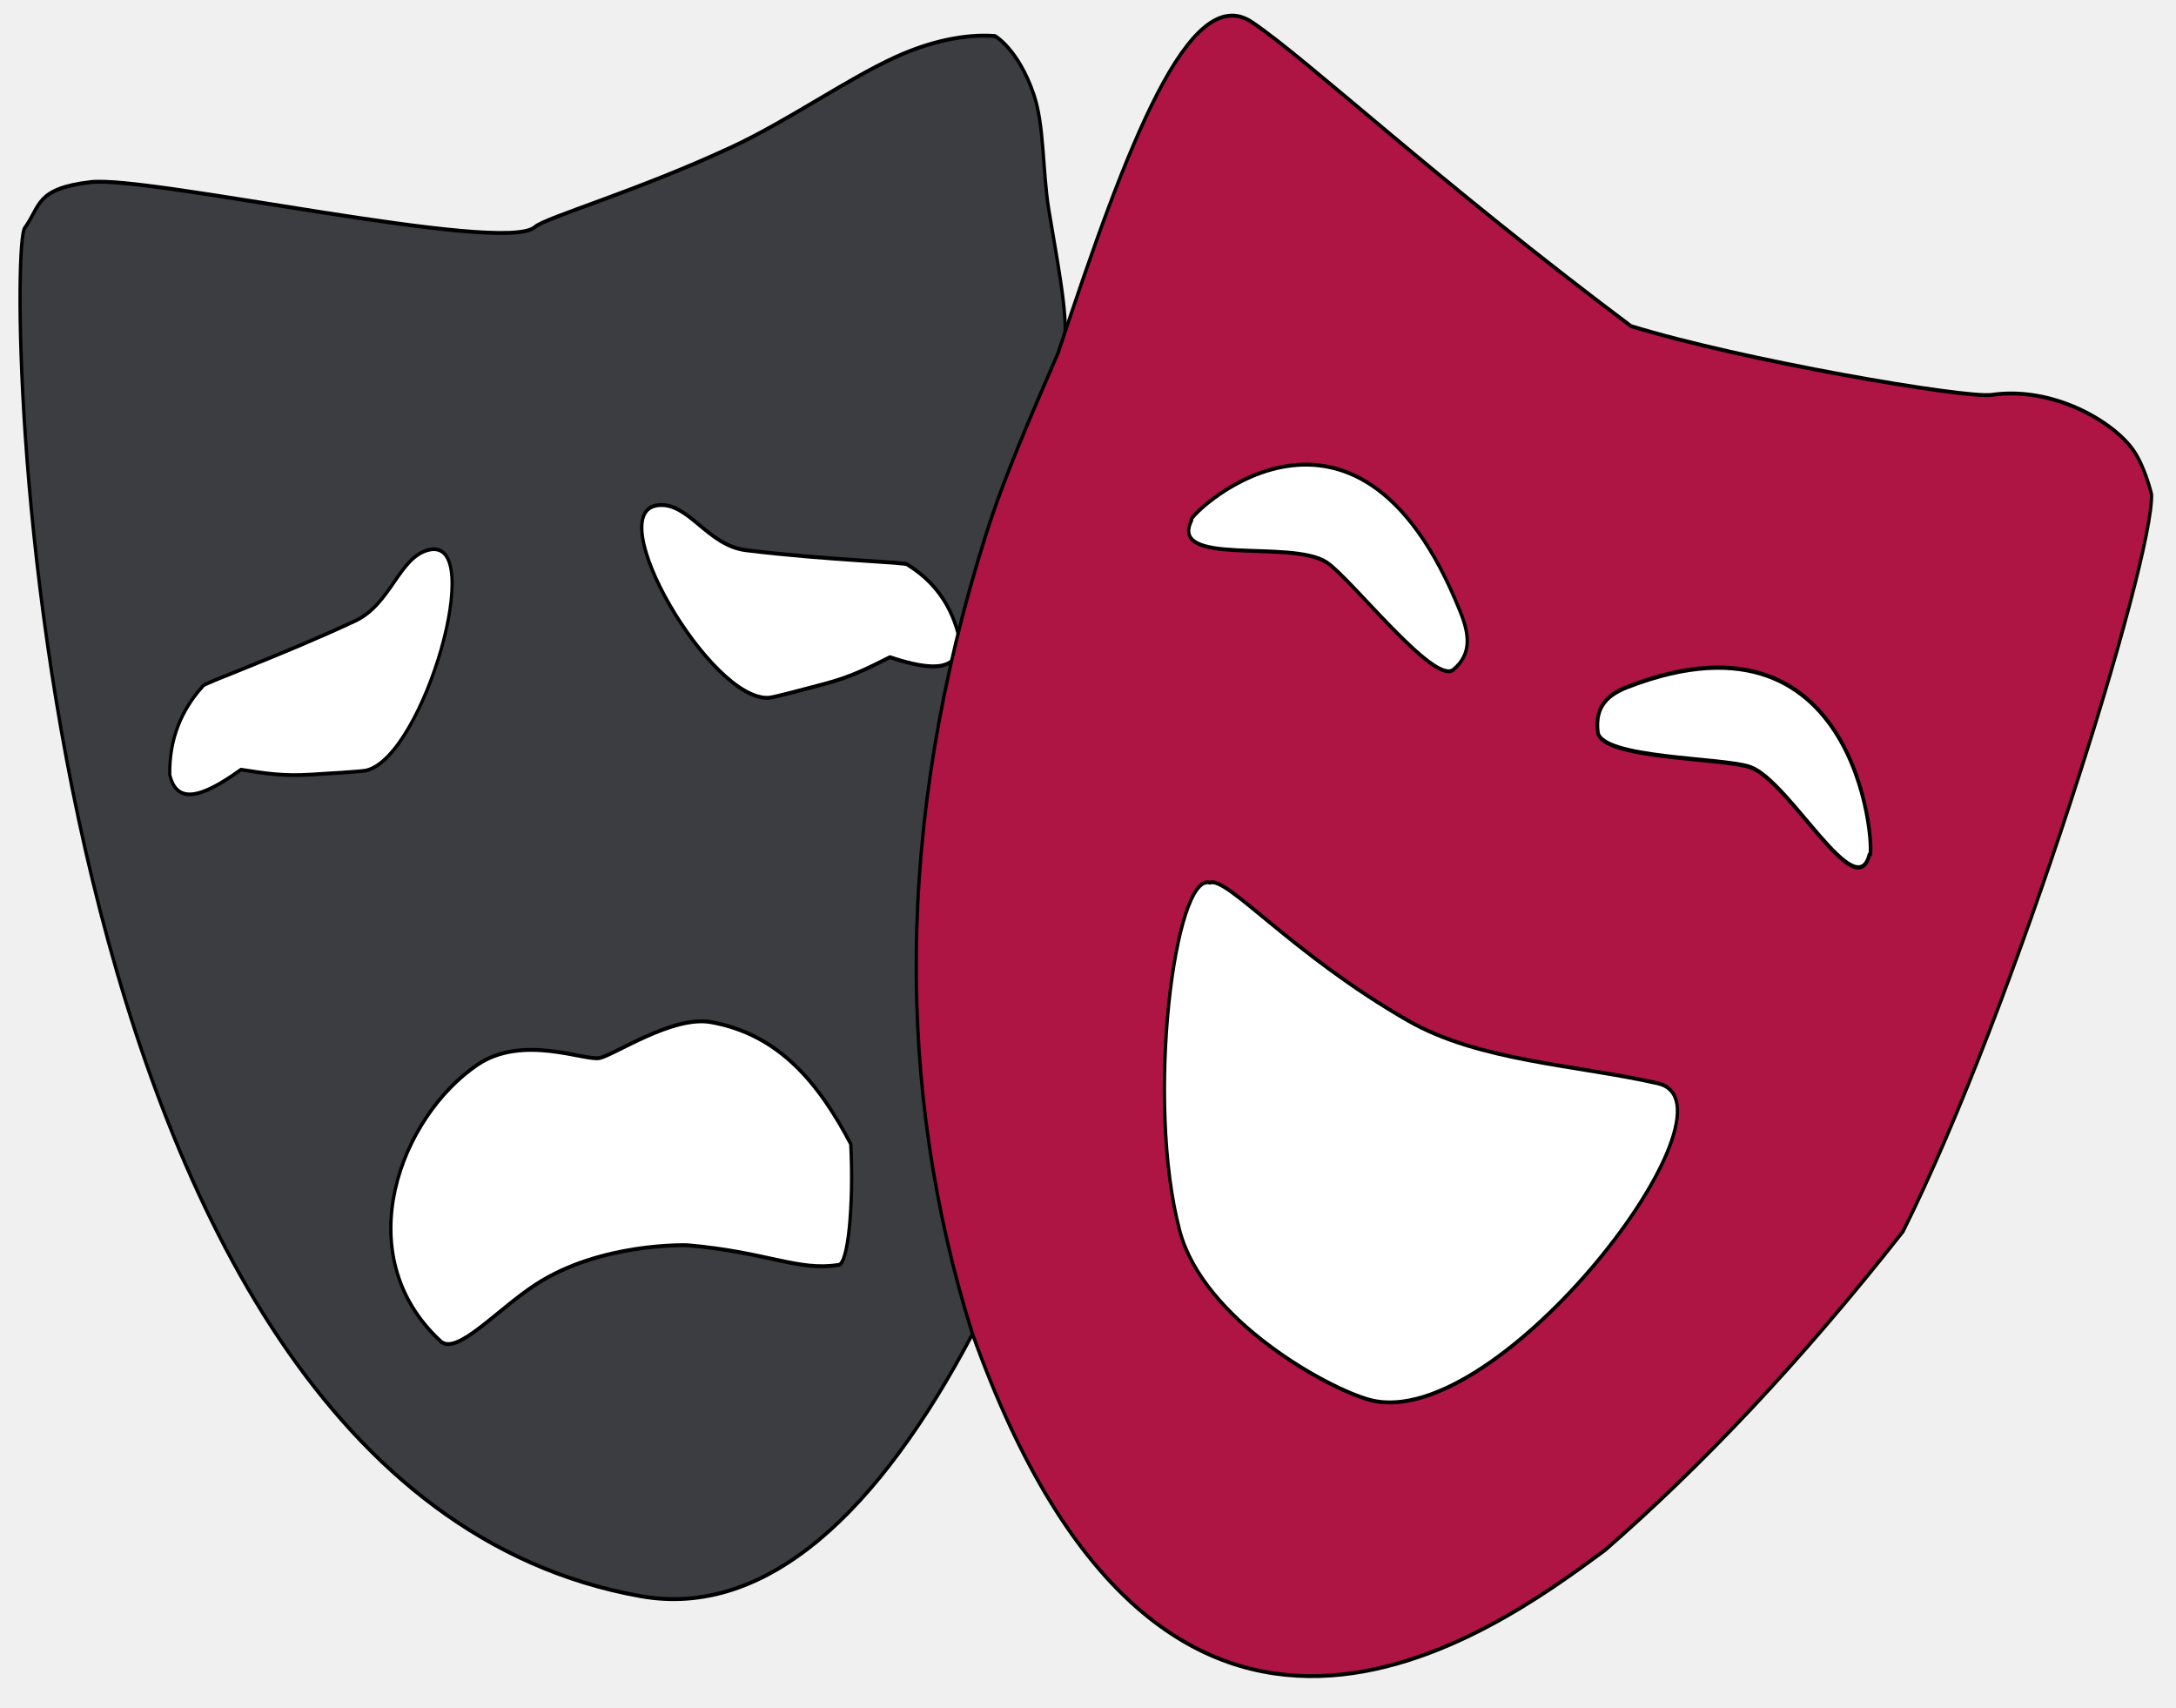
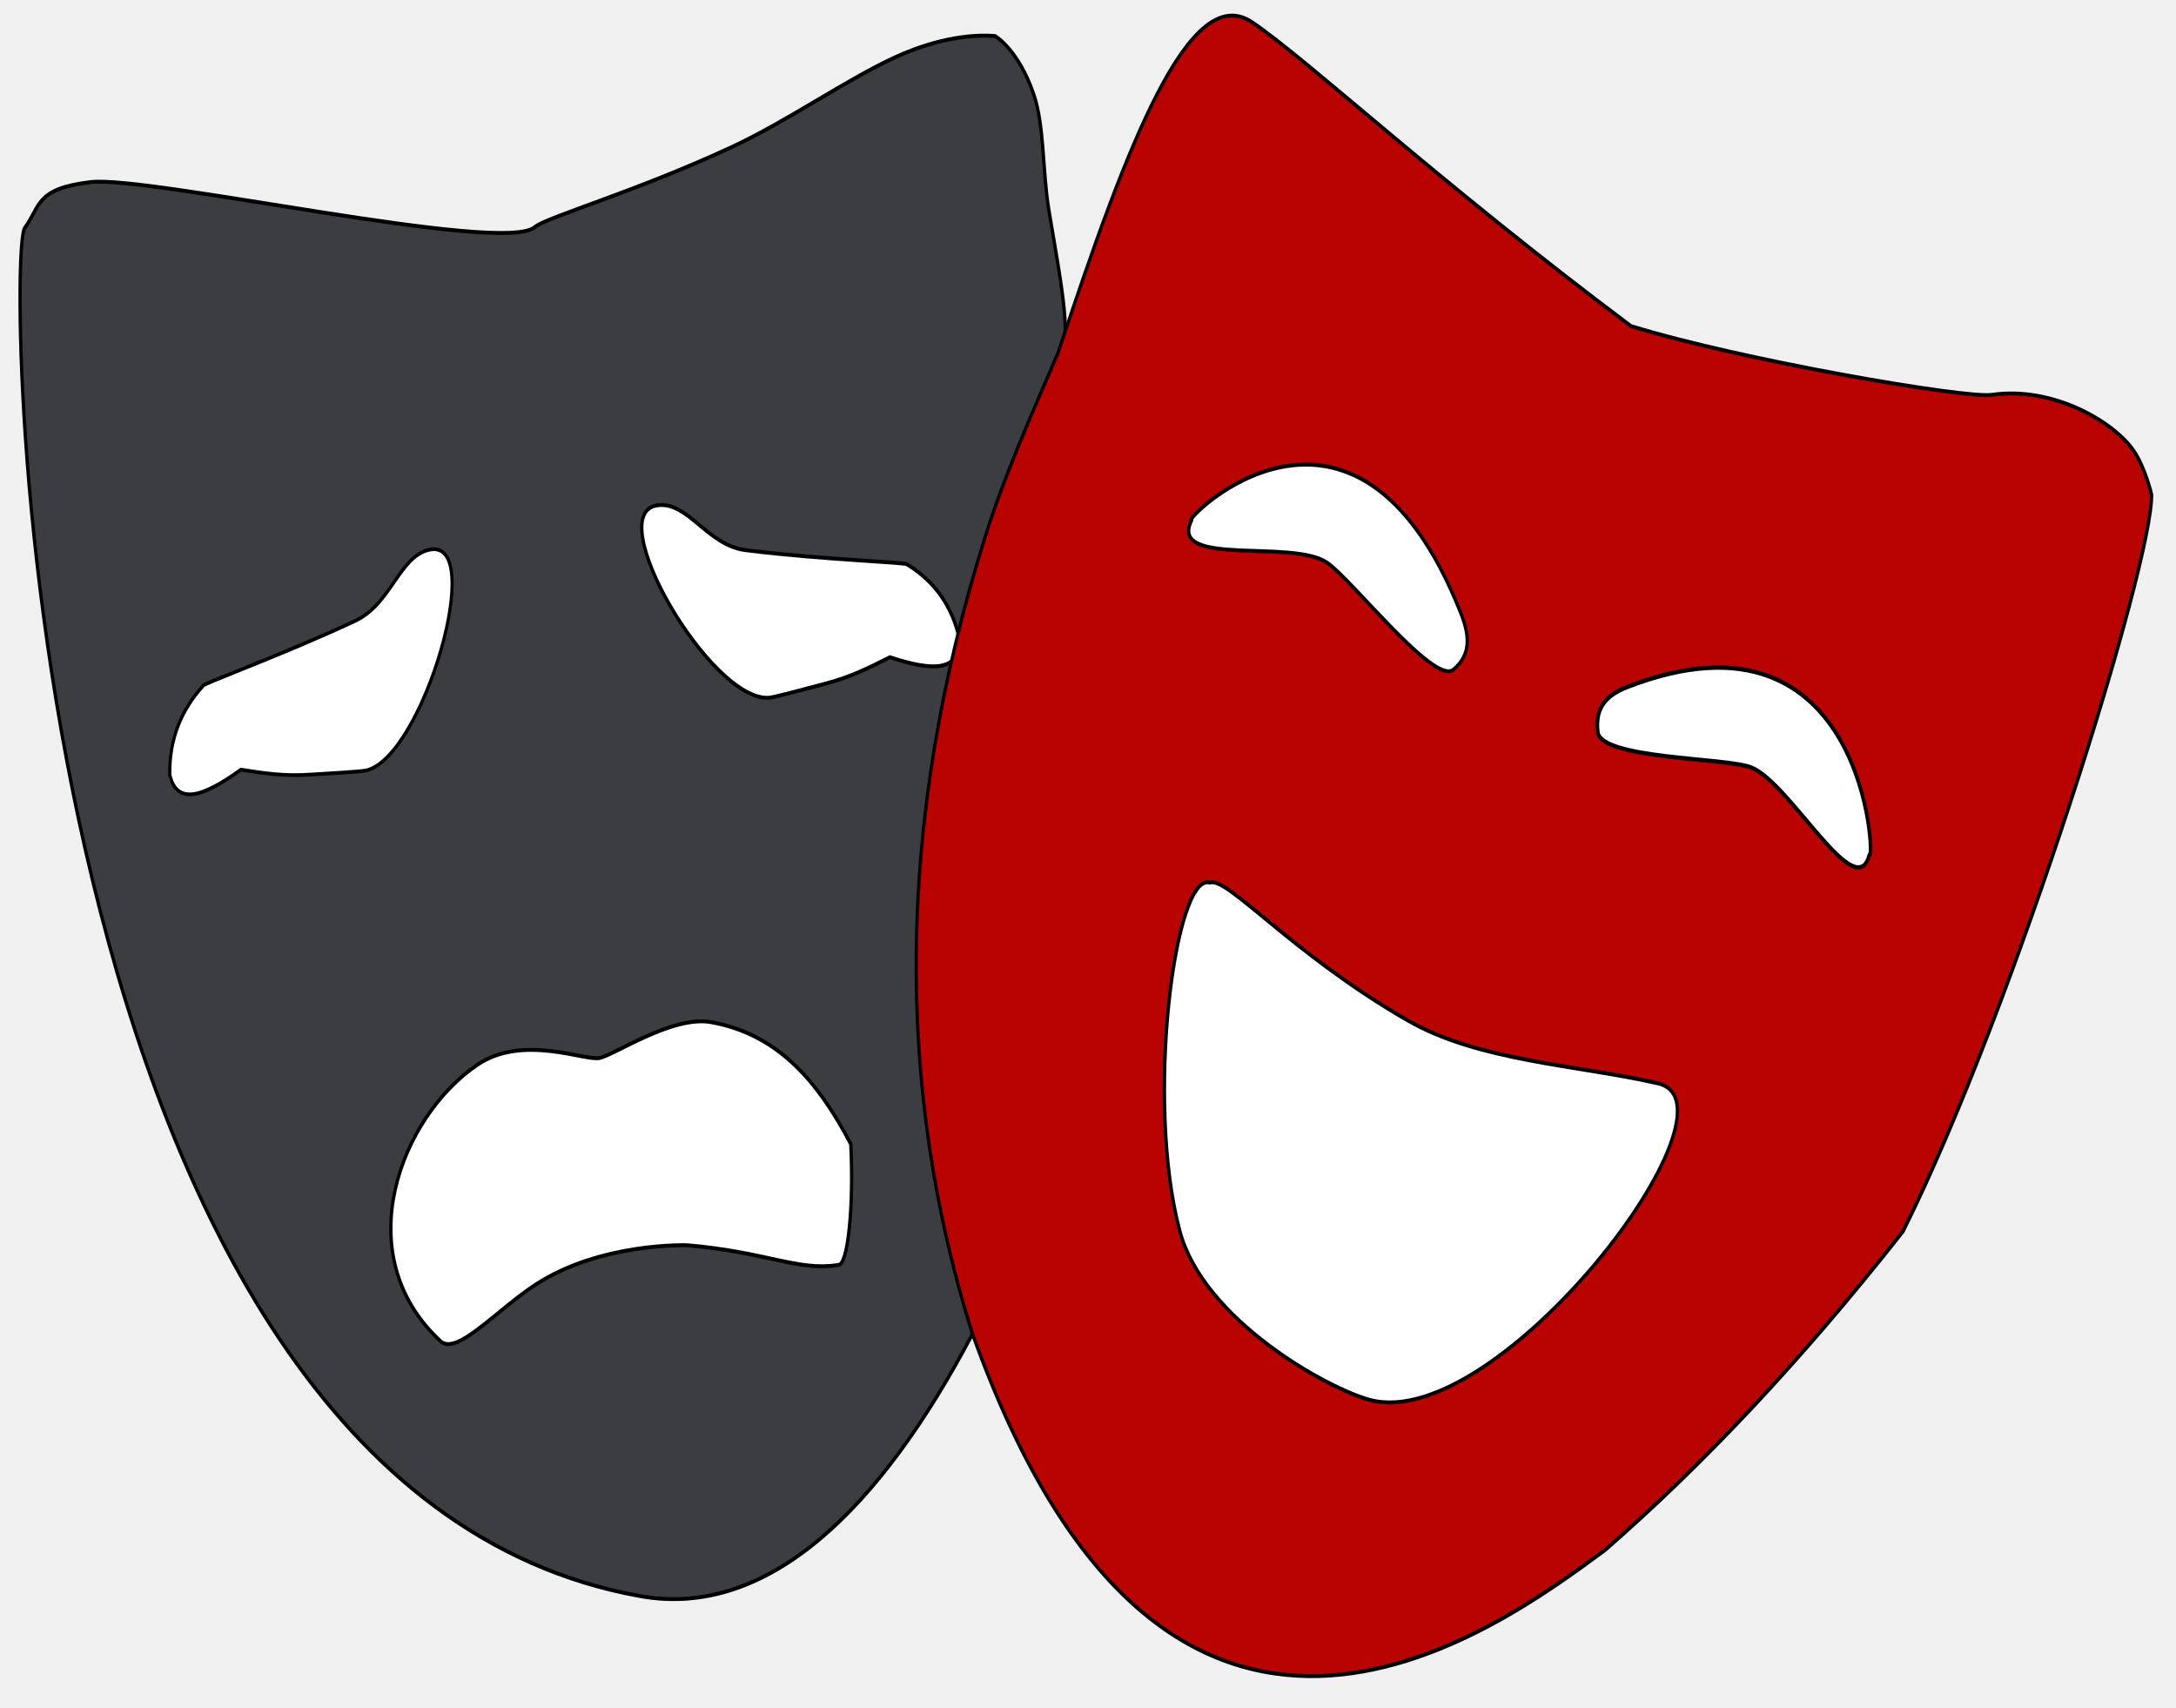
<svg xmlns="http://www.w3.org/2000/svg" width="100%" height="100%" viewBox="0 0 603 473" version="1.1" xml:space="preserve" style="fill-rule:evenodd;clip-rule:evenodd;stroke-linecap:round;stroke-linejoin:round;stroke-miterlimit:1.5;">
  <g id="Logo" transform="matrix(0.411607,0,0,0.411607,-234.706,-453.617)">
    <g id="Gray-Face" transform="matrix(5.33293,0,0,6.28537,-6010.37,-4231.51)">
      <g transform="matrix(0.11129,0,0,0.0944258,1233.02,699.342)">
        <path d="M1112.11,3092.26C1006.1,3293.78 878.399,3416.31 734.906,3390.66C31.037,3264.84 14.271,1869.03 36.434,1838.92C54.47,1814.41 48.105,1794.35 111.171,1786.93C177.228,1779.16 579.121,1869.36 614.973,1837.98C627.598,1826.93 728.847,1798.12 838.316,1747.26C900.991,1718.13 967.978,1671.02 1023.46,1645.5C1073.59,1622.44 1114.13,1619.34 1137.23,1621.29C1137.23,1621.29 1163.43,1636.13 1180.99,1687.13C1193.24,1722.74 1190.86,1773.29 1198.07,1817.82C1206.56,1870.18 1220.84,1941.41 1215.71,1966.33C1214.72,1971.14 1206.42,1995.47 1202.77,2009.03C1195.18,2037.15 1188.8,2060.32 1177.13,2089.85C1155.71,2144.07 1131.63,2194.11 1118.08,2269.97C1090.26,2425.6 1065.92,2587.35 1065.62,2688.29C1065.58,2703.25 1069.39,2814.04 1083.59,2883.42C1093.63,2932.49 1093.83,2981.19 1098.82,3019.32C1101.62,3040.78 1110.23,3061.11 1112.35,3073.67C1113.14,3078.32 1110.43,3087.99 1112.11,3092.26Z" style="fill:#3c3d41;" />
      </g>
      <path d="M1356.79,991.331C1344.99,1010.36 1330.78,1021.93 1314.81,1019.51C1236.47,1007.63 1234.61,875.827 1237.07,872.984C1239.08,870.67 1238.37,868.775 1245.39,868.075C1252.74,867.341 1297.47,875.858 1301.46,872.895C1302.86,871.851 1314.13,869.131 1326.31,864.328C1333.29,861.579 1340.74,857.13 1346.92,854.72C1352.5,852.543 1357.01,852.25 1359.58,852.434C1359.58,852.434 1362.5,853.835 1364.45,858.651C1365.81,862.013 1365.55,866.786 1366.35,870.991C1367.3,875.936 1368.88,882.662 1368.31,885.015C1368.2,885.469 1367.28,887.766 1366.87,889.047C1366.03,891.702 1365.32,893.89 1364.02,896.678C1361.64,901.798 1358.96,906.522 1357.45,913.686C1354.35,928.381 1351.64,943.655 1351.61,953.186C1351.61,954.599 1352.03,965.06 1353.61,971.612C1354.73,976.245 1354.75,980.844 1355.31,984.444C1355.62,986.47 1356.58,988.39 1356.81,989.576C1356.9,990.015 1356.6,990.928 1356.79,991.331Z" style="fill:none;stroke:#000;stroke-width:0.42px;" />
      <path d="M1317.1,902.668C1320.91,902.369 1323.25,906.979 1328.12,907.492C1338.23,908.557 1348.75,908.785 1348.5,909.033C1350.21,909.924 1351.58,911.004 1352.64,912.255C1353.83,913.65 1354.63,915.259 1355.1,917.057C1355.12,920.388 1351.96,920.661 1346.31,919.062C1343.57,920.227 1341.39,921.079 1337.93,921.84C1336.11,922.24 1331.74,923.255 1331.04,923.299C1323.69,923.758 1309.62,903.252 1317.1,902.668Z" style="fill:#fff;" />
      <path d="M1317.1,902.668C1320.91,902.369 1323.25,906.979 1328.12,907.492C1338.23,908.557 1348.75,908.785 1348.5,909.033C1350.21,909.924 1351.58,911.004 1352.64,912.255C1353.83,913.65 1354.63,915.259 1355.1,917.057C1355.12,920.388 1351.95,920.553 1346.3,918.954C1343.56,920.119 1341.39,921.079 1337.93,921.84C1336.11,922.24 1331.74,923.255 1331.04,923.299C1323.69,923.758 1309.62,903.252 1317.1,902.668Z" style="fill:none;stroke:#000;stroke-width:0.42px;" />
      <path d="M1288.11,907.451C1295.47,906 1287.43,929.537 1280.23,931.075C1279.54,931.221 1275.07,931.419 1273.21,931.523C1269.67,931.721 1267.32,931.381 1264.37,930.997C1259.35,934.059 1256.26,934.753 1255.38,931.538C1255.35,929.681 1255.69,927.915 1256.46,926.252C1257.15,924.76 1258.17,923.352 1259.58,922.035C1259.27,921.862 1269.34,918.812 1278.79,915.064C1283.35,913.258 1284.36,908.19 1288.11,907.451Z" style="fill:#fff;" />
      <g transform="matrix(-0.963089,0.269184,0.269184,0.963089,2313.61,-316.44)">
        <path d="M1317.1,902.668C1320.91,902.369 1323.25,906.979 1328.12,907.492C1338.23,908.557 1348.75,908.785 1348.5,909.033C1350.21,909.924 1351.58,911.004 1352.64,912.255C1353.83,913.65 1354.63,915.259 1355.1,917.057C1355.12,920.388 1351.95,920.553 1346.3,918.954C1343.56,920.119 1341.39,921.079 1337.93,921.84C1336.11,922.24 1331.74,923.255 1331.04,923.299C1323.69,923.758 1309.62,903.252 1317.1,902.668Z" style="fill:none;stroke:#000;stroke-width:0.4px;" />
      </g>
      <path d="M1320.74,981.933C1320.74,981.933 1309.78,981.596 1301.53,986.169C1296.61,988.901 1291.59,993.793 1289.58,992.212C1277.71,982.879 1284.6,968.136 1294.23,962.596C1299.98,959.29 1307.77,962.226 1309.67,961.873C1311.55,961.526 1318.89,957.311 1323.68,958.031C1332.3,959.327 1337.32,964.569 1341.36,971.093C1341.75,977.612 1341.02,984.133 1339.76,984.044C1334.76,984.738 1330.72,982.656 1320.74,981.933Z" style="fill:#fff;" />
      <path d="M1320.74,981.933C1330.72,982.656 1334.76,984.738 1339.76,984.044C1341.02,984.133 1341.75,977.612 1341.36,971.093C1337.32,964.569 1332.3,959.327 1323.68,958.031C1318.89,957.311 1311.55,961.526 1309.67,961.873C1307.77,962.226 1299.98,959.29 1294.23,962.596C1284.6,968.136 1277.71,982.879 1289.58,992.212C1291.59,993.793 1296.61,988.901 1301.53,986.169C1309.78,981.596 1320.74,981.933 1320.74,981.933Z" style="fill:none;stroke:#000;stroke-width:0.42px;" />
    </g>
    <g id="Red-Face" transform="matrix(5.33293,0,0,6.28537,-6010.37,-4231.51)">
-       <path d="M1356.7,991.359C1381.13,1049.53 1422.59,1023.33 1436.59,1014.57C1448.64,1005.66 1461.13,994.556 1474.19,980.459C1488.17,956.805 1505.85,908.602 1505.57,901.517C1505.57,901.517 1504.81,898.73 1503.37,896.907C1500.86,893.739 1493.1,889.905 1485.41,890.86C1482.09,891.272 1453.8,887.15 1439.85,883.492C1415.31,867.885 1399.1,855.002 1392.05,850.967C1384.12,846.414 1376.25,863.989 1367.53,886.367C1364.14,893.063 1360.8,899.428 1358.4,905.886C1346.88,936.887 1347.11,965.401 1356.7,991.359" style="fill:#ae1545;stroke:#000;stroke-width:0.42px;" />
+       <path d="M1356.7,991.359C1381.13,1049.53 1422.59,1023.33 1436.59,1014.57C1448.64,1005.66 1461.13,994.556 1474.19,980.459C1488.17,956.805 1505.85,908.602 1505.57,901.517C1505.57,901.517 1504.81,898.73 1503.37,896.907C1500.86,893.739 1493.1,889.905 1485.41,890.86C1482.09,891.272 1453.8,887.15 1439.85,883.492C1415.31,867.885 1399.1,855.002 1392.05,850.967C1384.12,846.414 1376.25,863.989 1367.53,886.367C1364.14,893.063 1360.8,899.428 1358.4,905.886C1346.88,936.887 1347.11,965.401 1356.7,991.359" style="fill:#B80301;stroke:#000;stroke-width:0.42px;" />
      <path d="M1384.39,904.284C1382.88,904.659 1404.88,885.417 1418.35,914.179C1419.4,916.414 1419.82,918.618 1417.42,920.297C1415.02,921.976 1404.48,910.49 1401.45,908.803C1396.92,906.282 1381.42,909.354 1384.39,904.284Z" style="fill:#fff;" />
      <path d="M1384.39,904.284C1382.88,904.659 1404.88,885.417 1418.35,914.179C1419.4,916.414 1419.82,918.618 1417.42,920.297C1415.02,921.976 1404.48,910.49 1401.45,908.803C1396.92,906.282 1381.42,909.354 1384.39,904.284Z" style="fill:none;stroke:#000;stroke-width:0.42px;" />
      <path d="M1469.96,940.095C1468.3,945.731 1459.92,932.332 1454.98,930.756C1451.68,929.702 1436.09,929.886 1435.67,926.988C1435.26,924.09 1437.14,922.883 1439.49,922.116C1469.68,912.245 1470.72,941.451 1469.96,940.095Z" style="fill:#fff;" />
      <g transform="matrix(-0.684711,-0.728815,-0.728815,0.684711,3076.92,1329.88)">
        <path d="M1384.39,904.284C1382.88,904.659 1404.88,885.417 1418.35,914.179C1419.4,916.414 1419.82,918.618 1417.42,920.297C1415.02,921.976 1404.48,910.49 1401.45,908.803C1396.92,906.282 1381.42,909.354 1384.39,904.284Z" style="fill:none;stroke:#000;stroke-width:0.46px;" />
      </g>
      <path d="M1386.7,943.099C1388.82,942.37 1397.03,950.716 1411.68,957.859C1420.64,962.226 1433.03,962.617 1443.22,964.582C1454.83,966.82 1423.19,1002.1 1406.95,998.51C1401.71,997.352 1385.88,989.98 1382.89,980.381C1378.53,966.435 1382.29,941.916 1386.7,943.099Z" style="fill:#fff;" />
      <path d="M1386.7,943.099C1388.82,942.37 1397.03,950.716 1411.68,957.859C1420.64,962.226 1433.03,962.617 1443.22,964.582C1454.83,966.82 1423.19,1002.1 1406.95,998.51C1401.71,997.352 1385.88,989.98 1382.89,980.381C1378.53,966.435 1382.29,941.916 1386.7,943.099Z" style="fill:none;stroke:#000;stroke-width:0.42px;" />
    </g>
  </g>
</svg>
